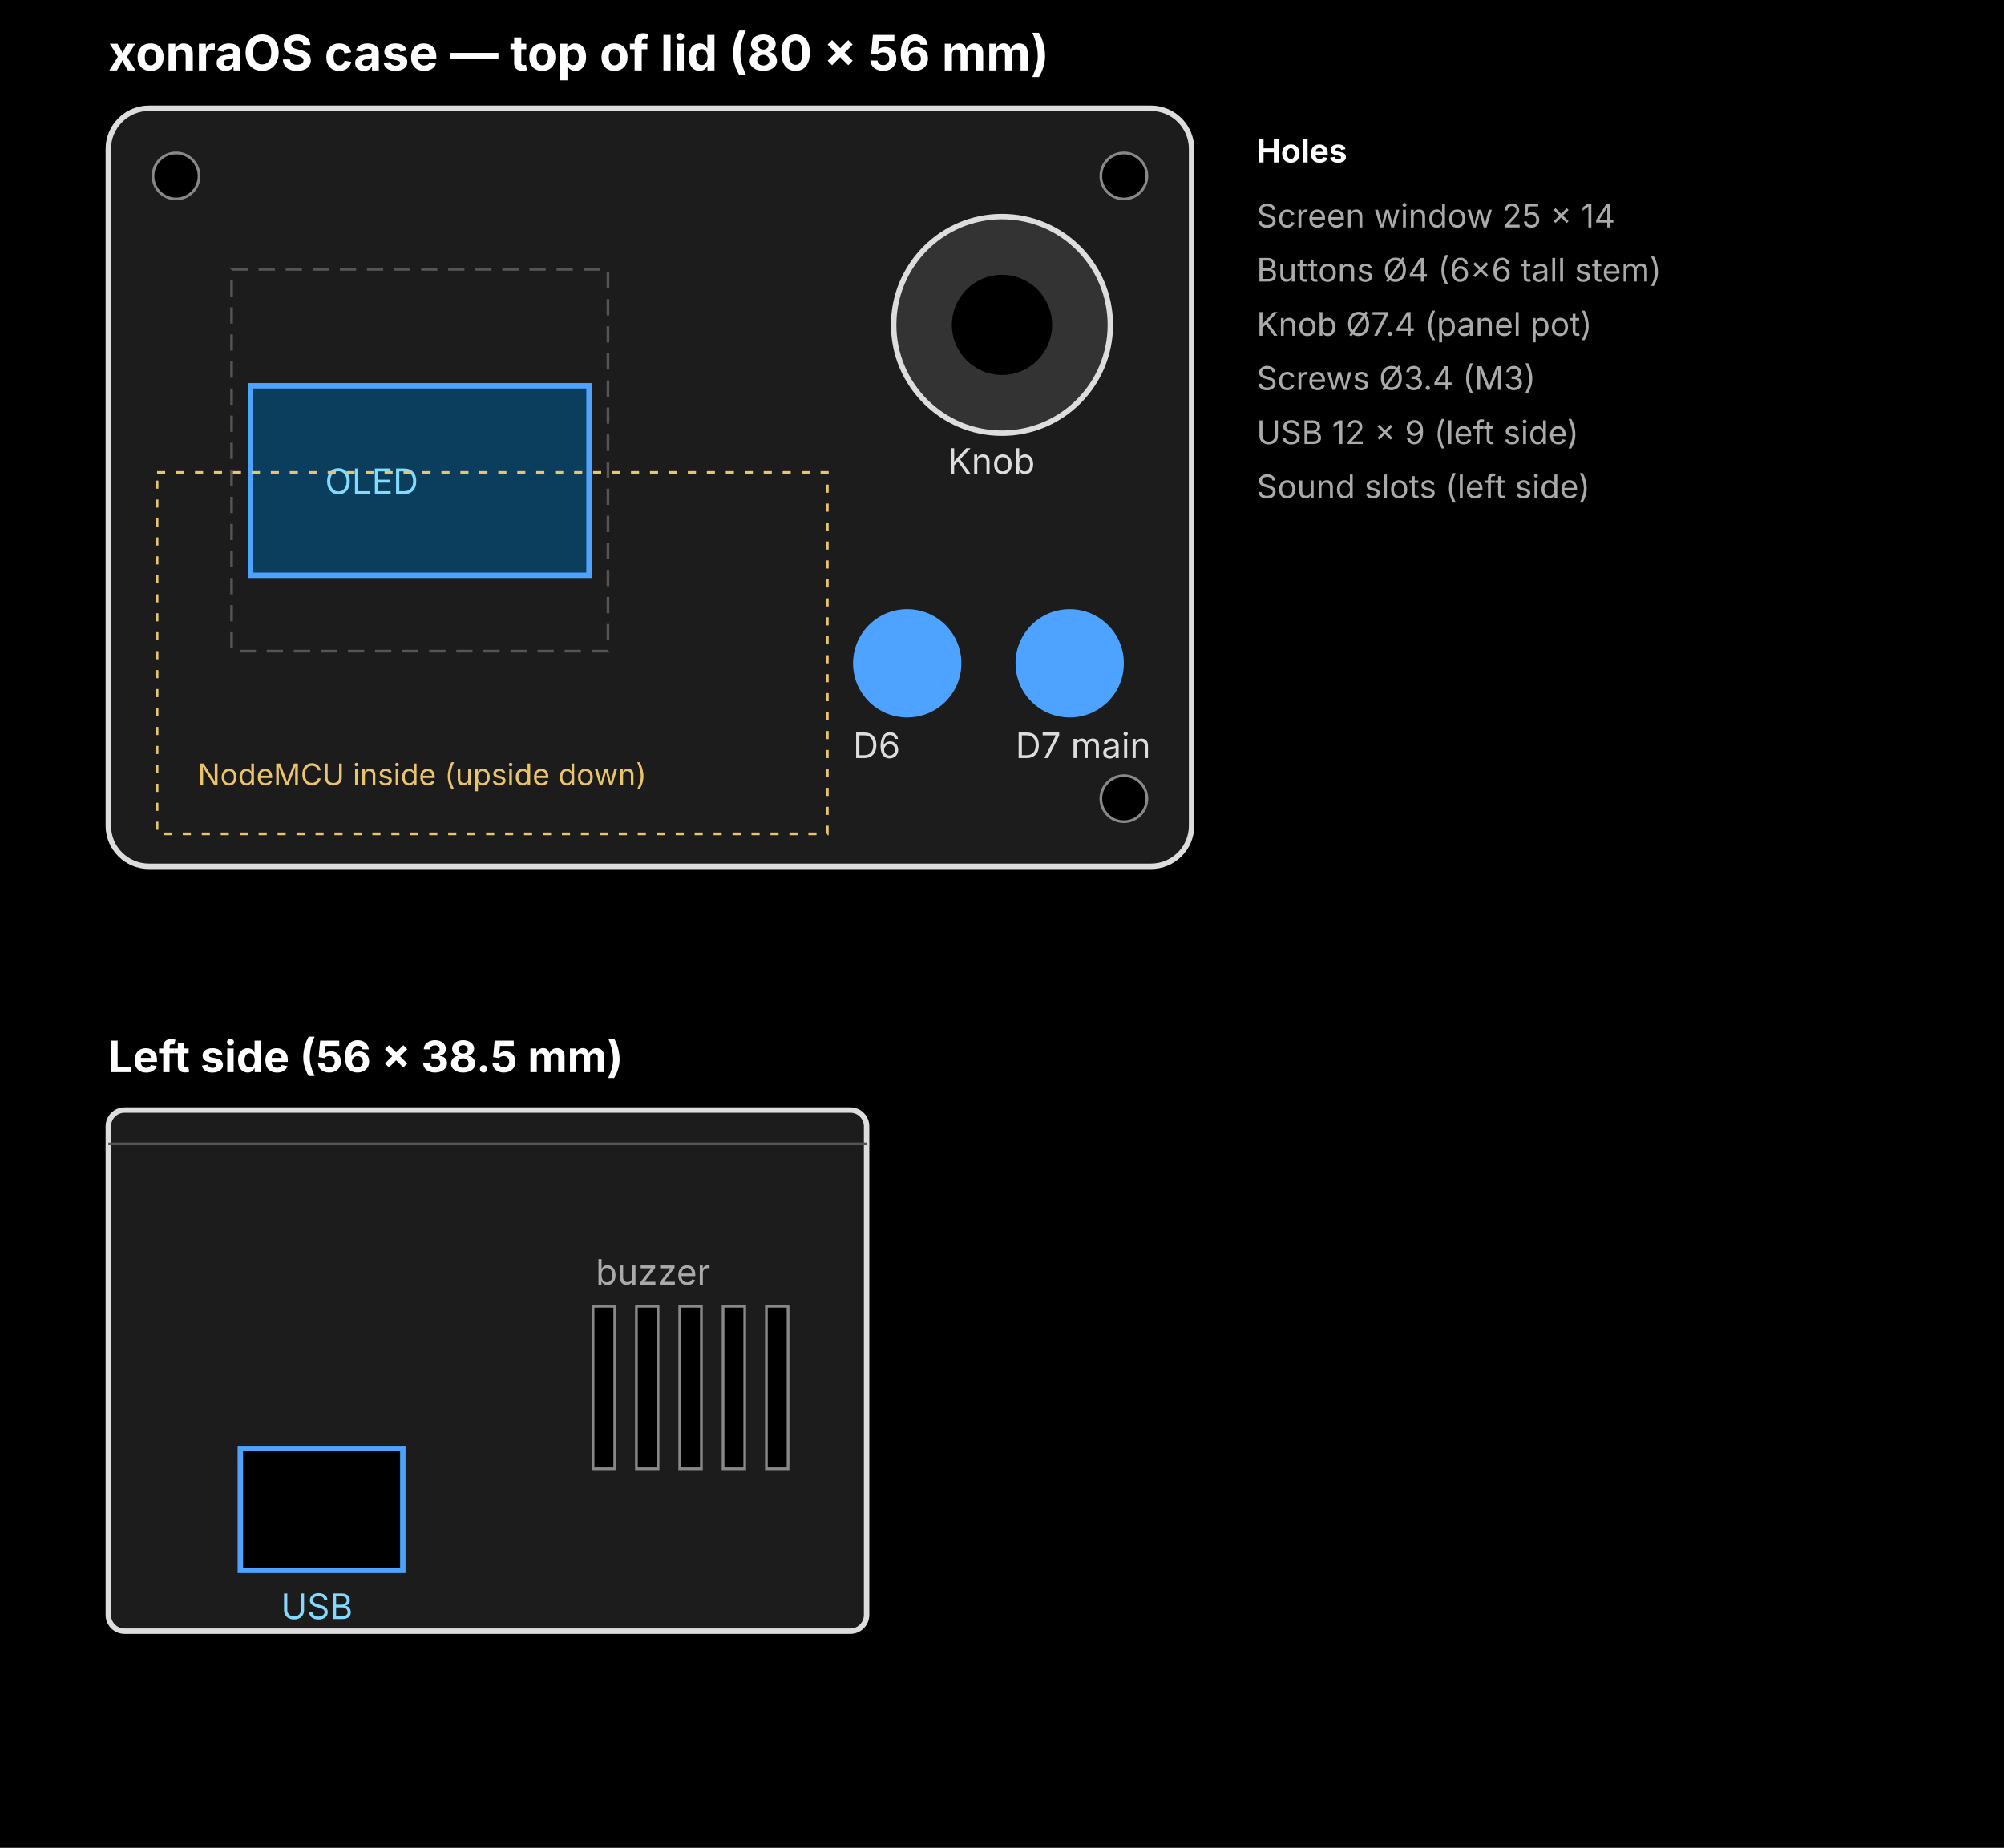
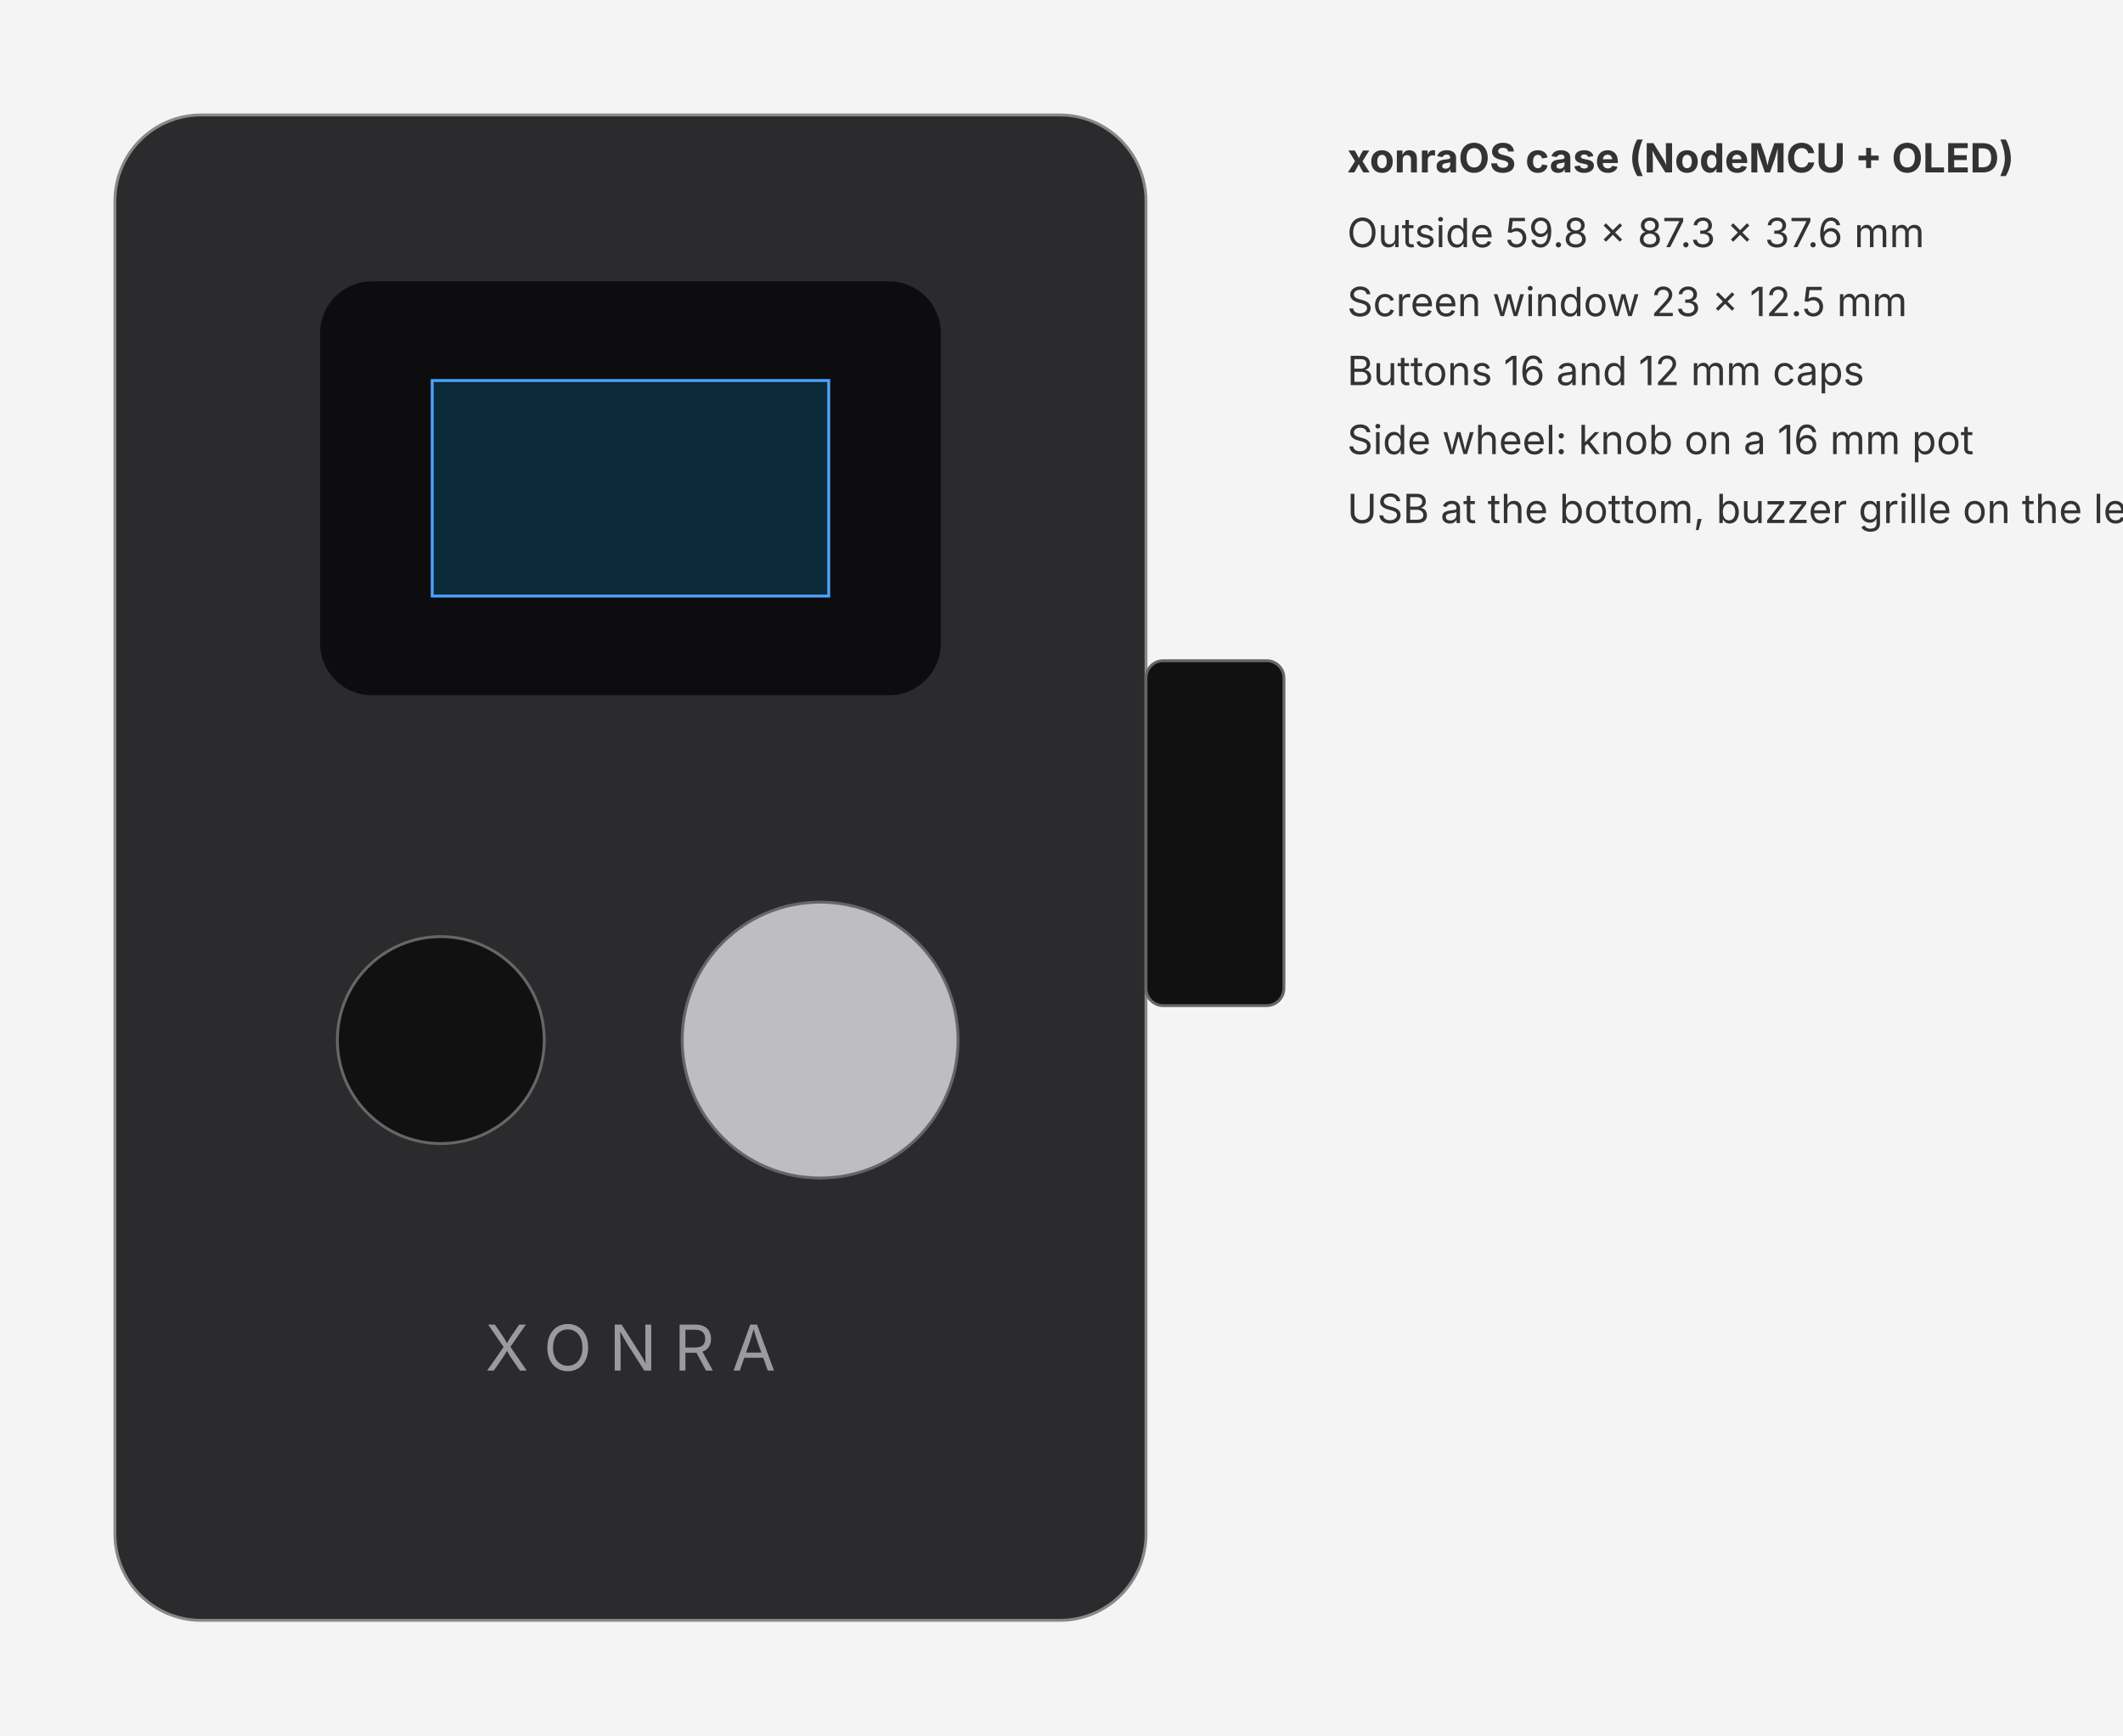
- <svg xmlns="http://www.w3.org/2000/svg" viewBox="0 0 740 682.5" font-family="Inter, Arial, sans-serif" font-size="13">
-   <rect width="100%" height="100%" fill="#000" />
-   <text x="40" y="26" font-size="18" font-weight="700" fill="#fff">xonraOS case — top of lid (80 × 56 mm)</text>
-   <rect x="40" y="40" width="400" height="280" rx="15" fill="#1c1c1c" stroke="#ddd" stroke-width="2" />
-   <rect x="85.5" y="99.5" width="139" height="141" fill="none" stroke="#555" stroke-dasharray="6 4" />
-   <rect x="92.5" y="142.5" width="125" height="70" fill="#0b3d5c" stroke="#4da3ff" stroke-width="2" />
-   <text x="120" y="182.5" fill="#7fdbff">OLED</text>
-   <circle cx="395" cy="245" r="20" fill="#4da3ff" />
-   <text x="375" y="280" fill="#ddd">D7 main</text>
-   <circle cx="335" cy="245" r="20" fill="#4da3ff" />
-   <text x="315" y="280" fill="#ddd">D6</text>
-   <circle cx="370" cy="120" r="40" fill="#333" stroke="#ddd" stroke-width="2" />
-   <circle cx="370" cy="120" r="18.5" fill="#000" />
-   <text x="350" y="175" fill="#ddd">Knob</text>
-   <circle cx="65" cy="65" r="8.5" fill="#000" stroke="#888" />
-   <circle cx="415" cy="65" r="8.5" fill="#000" stroke="#888" />
-   <circle cx="415" cy="295" r="8.5" fill="#000" stroke="#888" />
-   <rect x="58" y="174.5" width="247.5" height="133.5" fill="none" stroke="#e9c46a" stroke-dasharray="3 4" />
-   <text x="73" y="290" fill="#e9c46a" font-size="11">NodeMCU inside (upside down)</text>
-   <g fill="#aaa" font-size="12">
-     <text x="464" y="60" fill="#fff" font-weight="700">Holes</text>
-     <text x="464" y="84">Screen window 25 × 14</text>
-     <text x="464" y="104">Buttons Ø4 (6×6 tall stem)</text>
-     <text x="464" y="124">Knob Ø7.4 (panel pot)</text>
-     <text x="464" y="144">Screws Ø3.4 (M3)</text>
-     <text x="464" y="164">USB 12 × 9 (left side)</text>
-     <text x="464" y="184">Sound slots (left side)</text>
+ <svg xmlns="http://www.w3.org/2000/svg" viewBox="0 0 738.8 603.8" font-family="Inter, Arial, sans-serif">
+   <rect width="100%" height="100%" fill="#f4f4f5" />
+   <rect x="40" y="40" width="358.8" height="523.8" rx="30" fill="#2b2b2e" stroke="#888" />
+   <rect x="111.4" y="97.9" width="216" height="144" rx="18" fill="#0d0d0f" />
+   <rect x="150.4" y="132.4" width="138" height="75" fill="#0b2a3a" stroke="#4da3ff" />
+   <circle cx="285.4" cy="361.9" r="48" fill="#bdbdc2" stroke="#666" />
+   <circle cx="153.4" cy="361.9" r="36" fill="#111" stroke="#666" />
+   <rect x="398.8" y="229.9" width="48" height="120" rx="6" fill="#111" stroke="#666" />
+   <text x="219.4" y="476.9" text-anchor="middle" font-size="22" letter-spacing="6" fill="#9a9aa0">XONRA</text>
+   <g font-size="14" fill="#333">
+     <text x="468.8" y="60" font-weight="700">xonraOS case (NodeMCU + OLED)</text>
+     <text x="468.8" y="86">Outside 59.8 × 87.3 × 37.6 mm</text>
+     <text x="468.8" y="110">Screen window 23 × 12.5 mm</text>
+     <text x="468.8" y="134">Buttons 16 and 12 mm caps</text>
+     <text x="468.8" y="158">Side wheel: knob on a 16 mm pot</text>
+     <text x="468.8" y="182">USB at the bottom, buzzer grille on the left</text>
  </g>
-   <text x="40" y="396" font-size="16" font-weight="700" fill="#fff">Left side (56 × 38.5 mm)</text>
-   <rect x="40" y="410" width="280" height="192.5" rx="6" fill="#1c1c1c" stroke="#ddd" stroke-width="2" />
-   <line x1="40" y1="422.5" x2="320" y2="422.5" stroke="#555" />
-   <rect x="88.75" y="535" width="60" height="45" fill="#000" stroke="#4da3ff" stroke-width="2" />
-   <text x="103.75" y="598" fill="#7fdbff">USB</text>
-   <rect x="219" y="482.5" width="8" height="60" fill="#000" stroke="#888" />
-   <rect x="235" y="482.5" width="8" height="60" fill="#000" stroke="#888" />
-   <rect x="251" y="482.5" width="8" height="60" fill="#000" stroke="#888" />
-   <rect x="267" y="482.5" width="8" height="60" fill="#000" stroke="#888" />
-   <rect x="283" y="482.5" width="8" height="60" fill="#000" stroke="#888" />
-   <text x="220" y="474.5" fill="#aaa">buzzer</text>
</svg>
